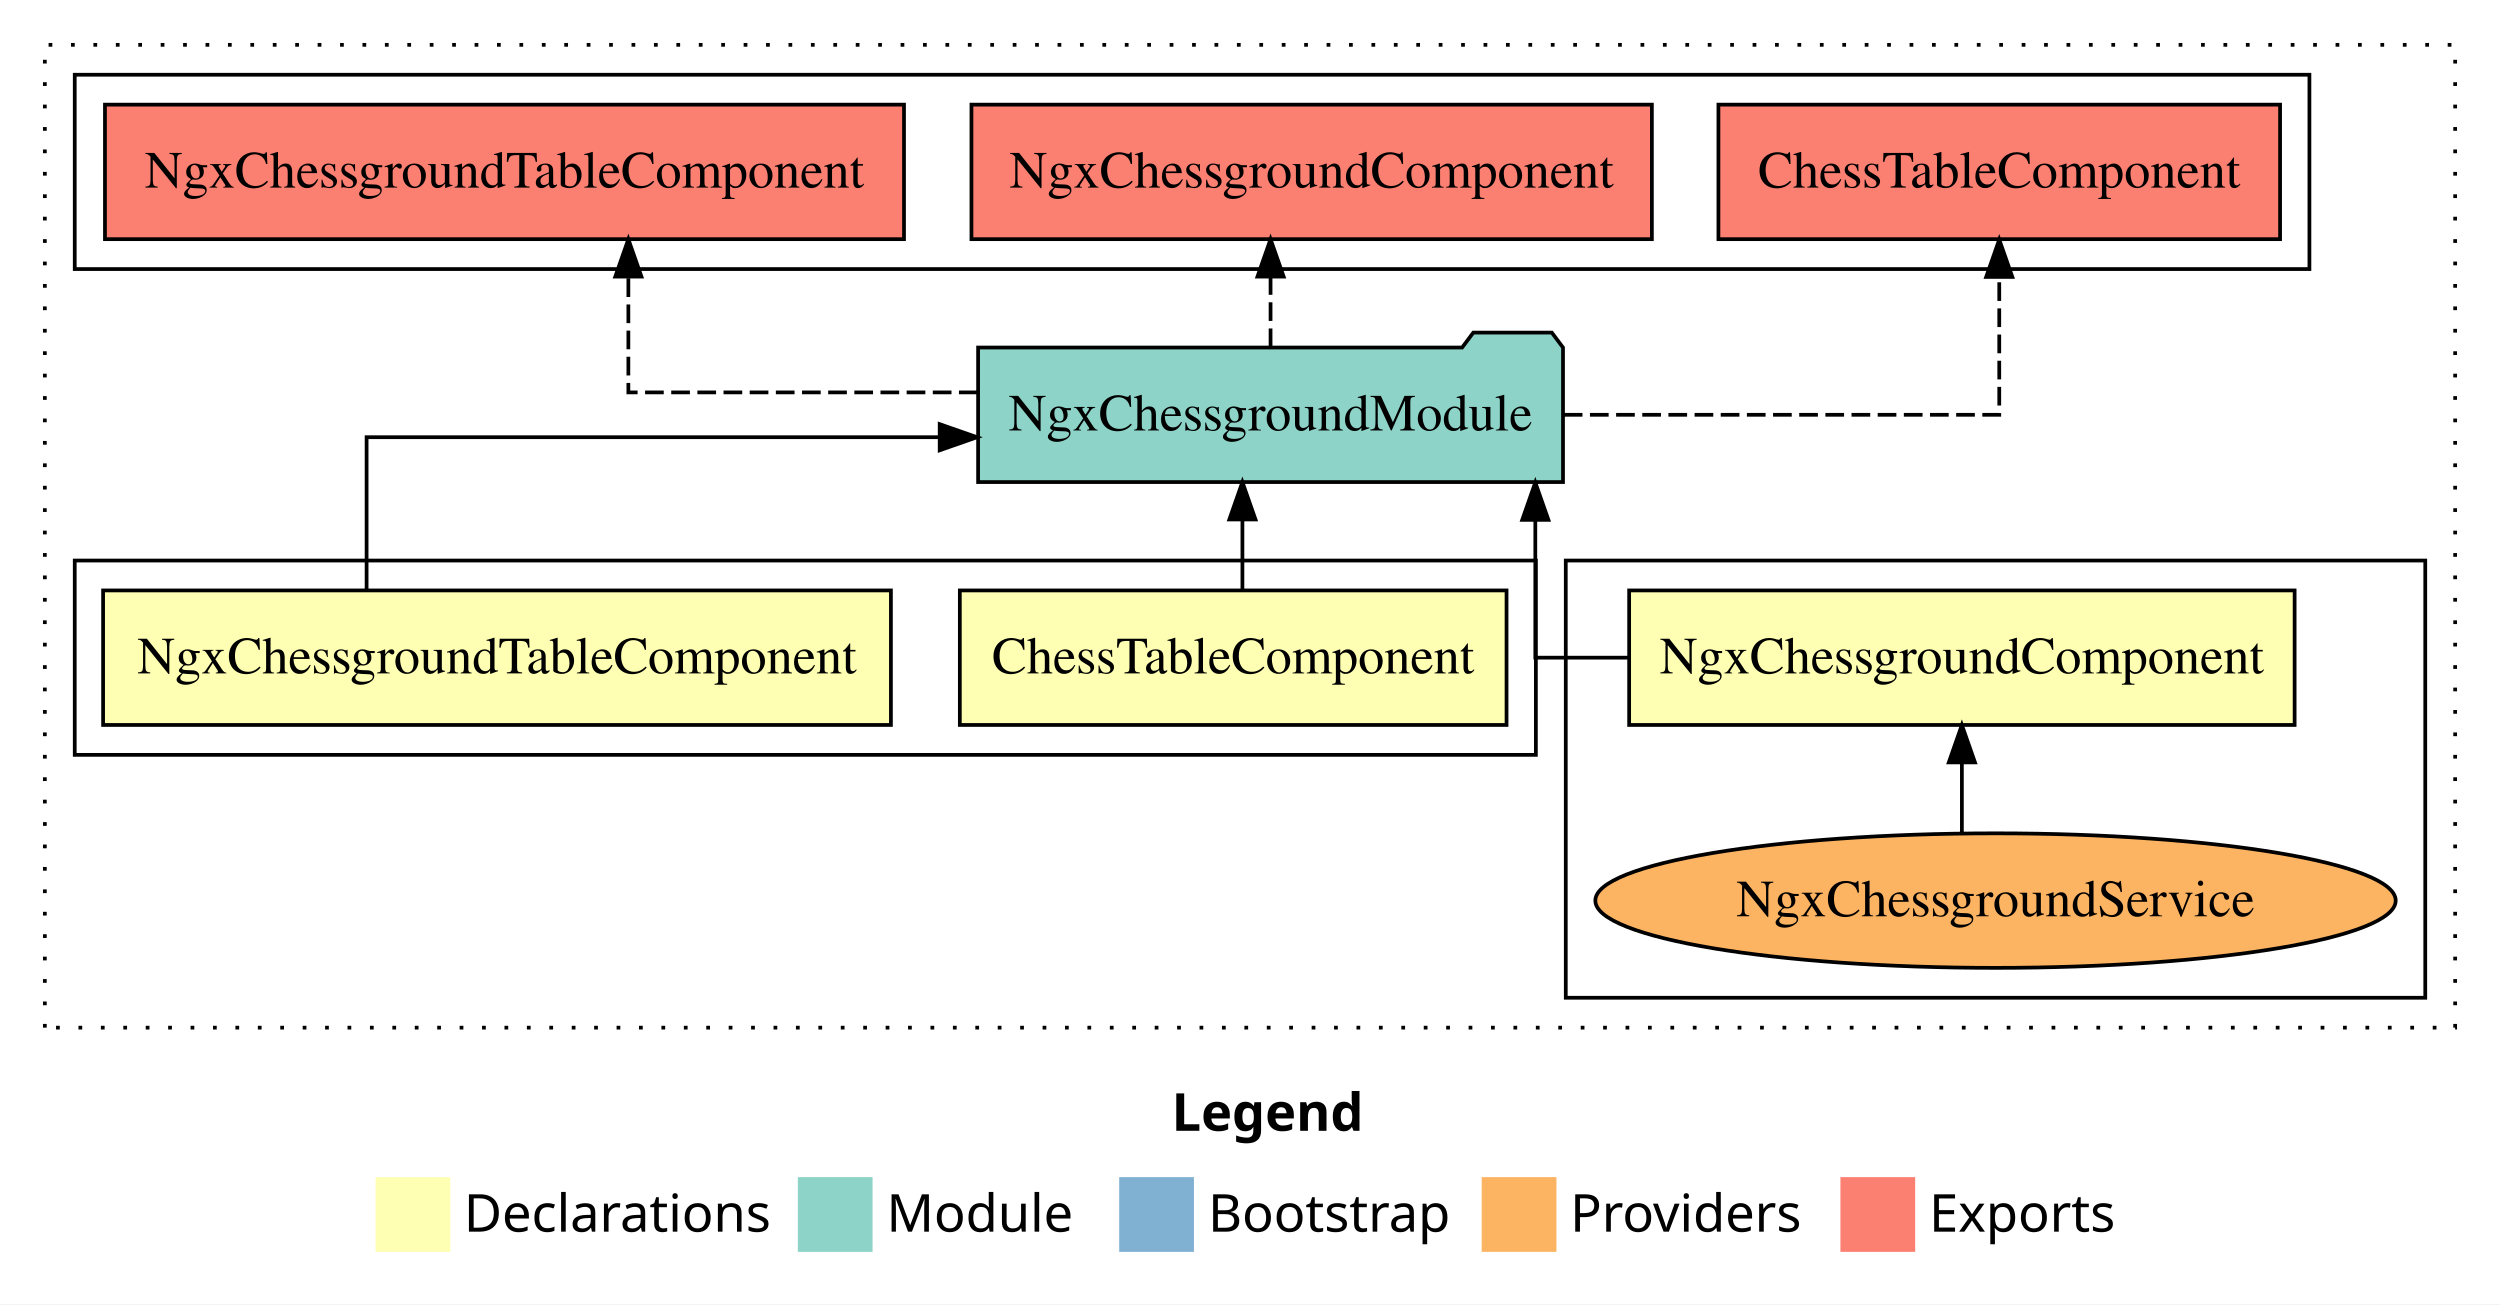
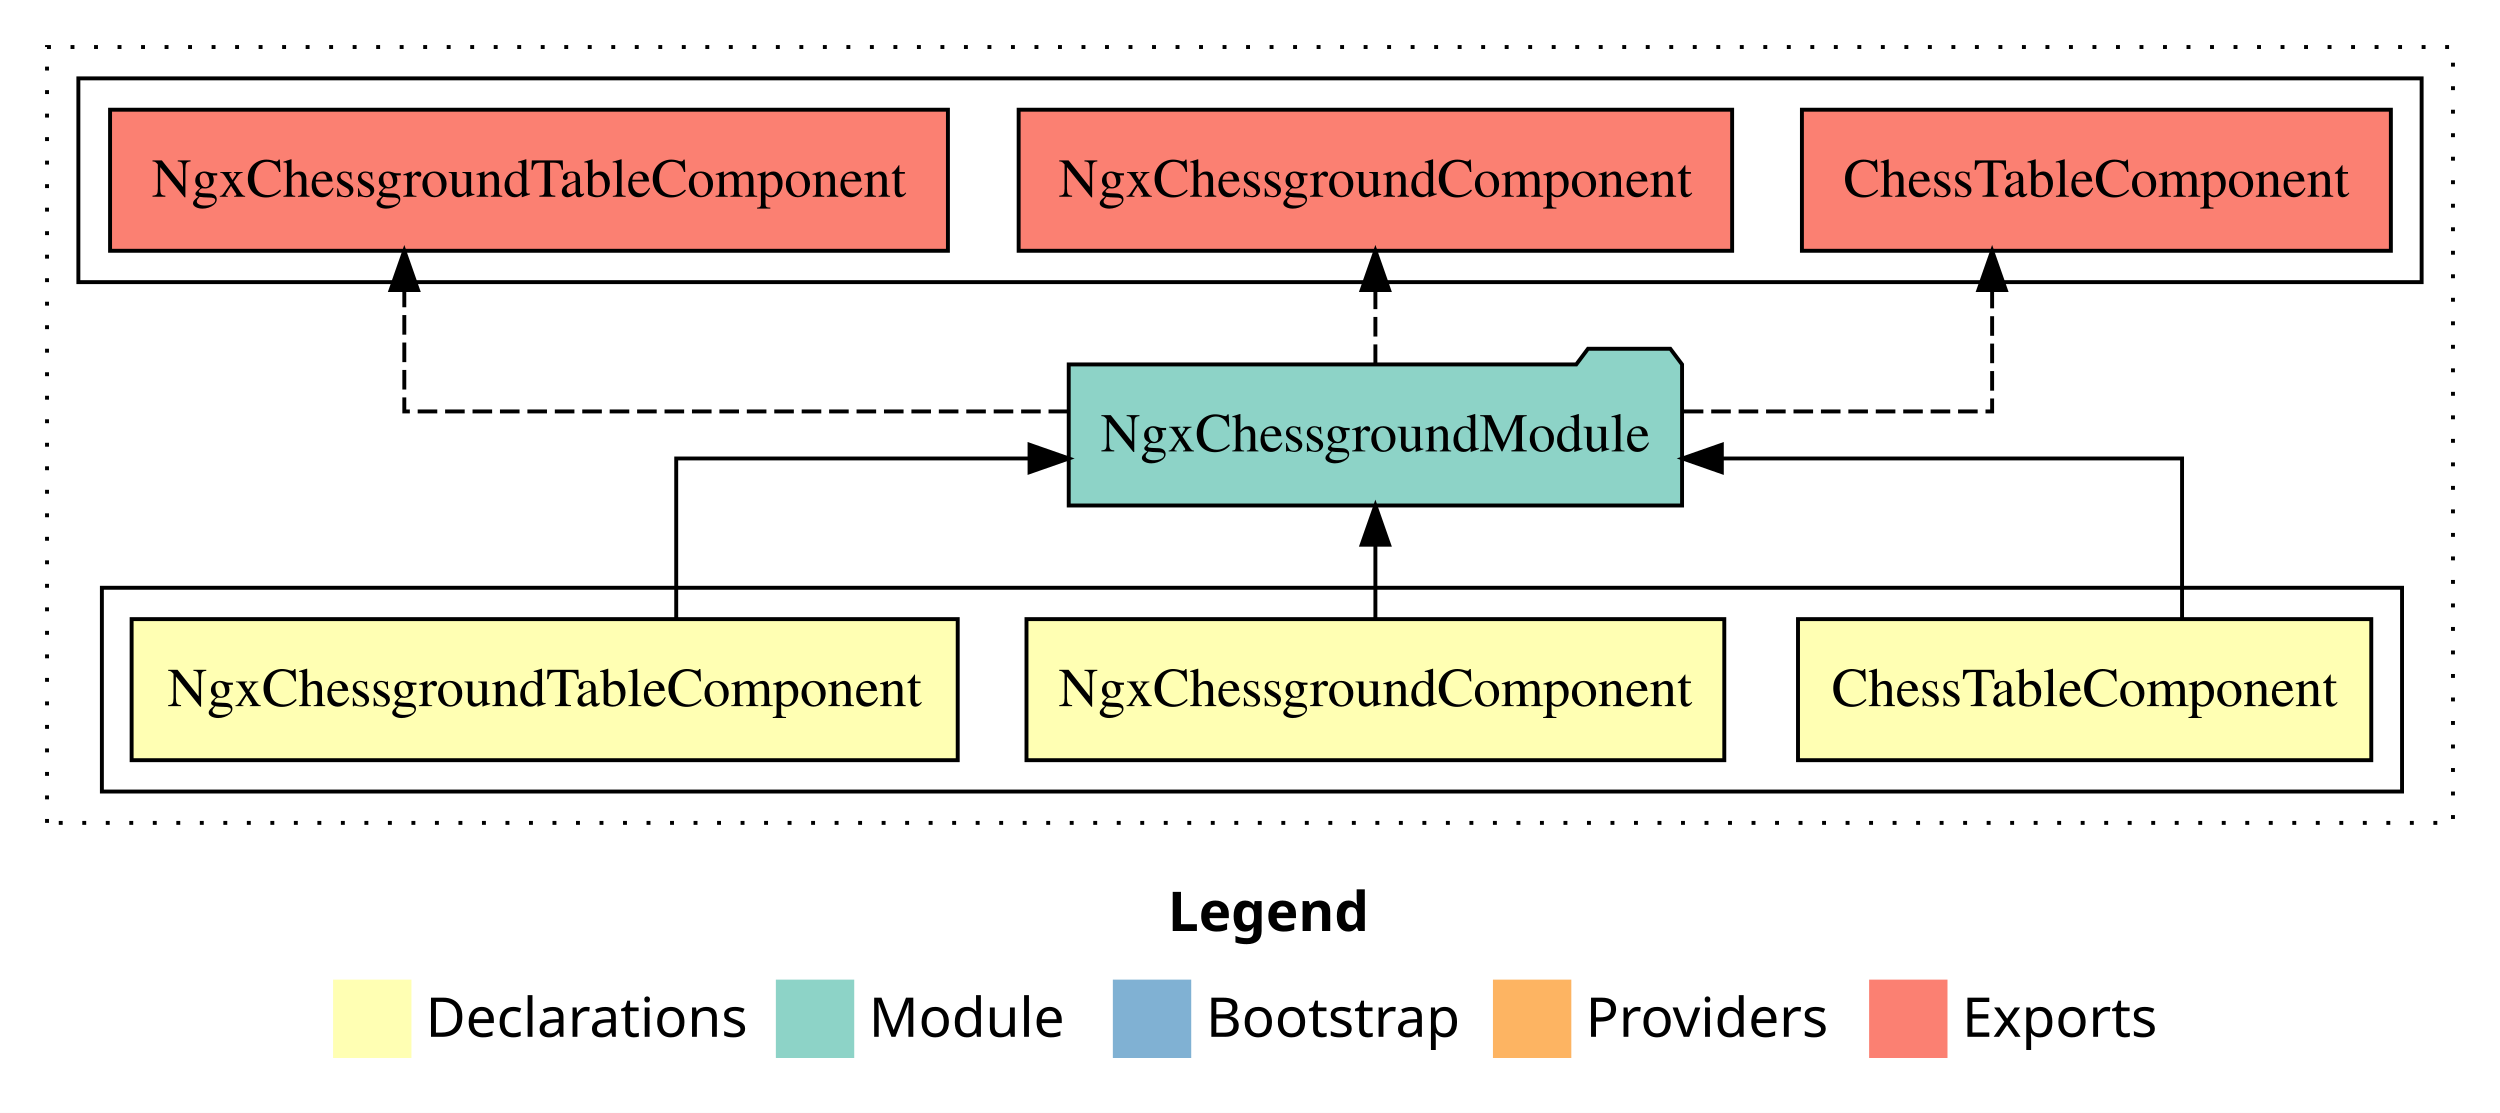
- <svg xmlns="http://www.w3.org/2000/svg" width="669pt" height="349pt" viewBox="0.00 0.00 669.00 349.00">
-   <g id="graph0" class="graph" transform="scale(1 1) rotate(0) translate(4 345)">
-     <polygon fill="white" stroke="transparent" points="-4,4 -4,-345 665,-345 665,4 -4,4" />
-     <text text-anchor="start" x="309.51" y="-42.4" font-family="sans-serif" font-weight="bold" font-size="14.00">Legend</text>
-     <polygon fill="#ffffb3" stroke="transparent" points="96.5,-10 96.5,-30 116.5,-30 116.5,-10 96.5,-10" />
-     <text text-anchor="start" x="120.13" y="-15.4" font-family="sans-serif" font-size="14.00">  Declarations</text>
-     <polygon fill="#8dd3c7" stroke="transparent" points="209.5,-10 209.5,-30 229.5,-30 229.5,-10 209.5,-10" />
-     <text text-anchor="start" x="233.23" y="-15.4" font-family="sans-serif" font-size="14.00">  Module</text>
-     <polygon fill="#80b1d3" stroke="transparent" points="295.5,-10 295.5,-30 315.5,-30 315.5,-10 295.5,-10" />
-     <text text-anchor="start" x="319.28" y="-15.4" font-family="sans-serif" font-size="14.00">  Bootstrap</text>
-     <polygon fill="#fdb462" stroke="transparent" points="392.5,-10 392.5,-30 412.5,-30 412.5,-10 392.5,-10" />
-     <text text-anchor="start" x="416.17" y="-15.4" font-family="sans-serif" font-size="14.00">  Providers</text>
-     <polygon fill="#fb8072" stroke="transparent" points="488.5,-10 488.5,-30 508.5,-30 508.5,-10 488.5,-10" />
-     <text text-anchor="start" x="512.23" y="-15.4" font-family="sans-serif" font-size="14.00">  Exports</text>
+ <svg xmlns="http://www.w3.org/2000/svg" width="638pt" height="284pt" viewBox="0.00 0.00 638.00 284.00">
+   <g id="graph0" class="graph" transform="scale(1 1) rotate(0) translate(4 280)">
+     <polygon fill="white" stroke="transparent" points="-4,4 -4,-280 634,-280 634,4 -4,4" />
+     <text text-anchor="start" x="294.01" y="-42.4" font-family="sans-serif" font-weight="bold" font-size="14.00">Legend</text>
+     <polygon fill="#ffffb3" stroke="transparent" points="81,-10 81,-30 101,-30 101,-10 81,-10" />
+     <text text-anchor="start" x="104.63" y="-15.4" font-family="sans-serif" font-size="14.00">  Declarations</text>
+     <polygon fill="#8dd3c7" stroke="transparent" points="194,-10 194,-30 214,-30 214,-10 194,-10" />
+     <text text-anchor="start" x="217.73" y="-15.4" font-family="sans-serif" font-size="14.00">  Module</text>
+     <polygon fill="#80b1d3" stroke="transparent" points="280,-10 280,-30 300,-30 300,-10 280,-10" />
+     <text text-anchor="start" x="303.78" y="-15.4" font-family="sans-serif" font-size="14.00">  Bootstrap</text>
+     <polygon fill="#fdb462" stroke="transparent" points="377,-10 377,-30 397,-30 397,-10 377,-10" />
+     <text text-anchor="start" x="400.67" y="-15.4" font-family="sans-serif" font-size="14.00">  Providers</text>
+     <polygon fill="#fb8072" stroke="transparent" points="473,-10 473,-30 493,-30 493,-10 473,-10" />
+     <text text-anchor="start" x="496.73" y="-15.4" font-family="sans-serif" font-size="14.00">  Exports</text>
    <g id="clust1" class="cluster">
-       <polygon fill="none" stroke="black" stroke-dasharray="1,5" points="8,-70 8,-333 653,-333 653,-70 8,-70" />
+       <polygon fill="none" stroke="black" stroke-dasharray="1,5" points="8,-70 8,-268 622,-268 622,-70 8,-70" />
    </g>
-     <g id="clust4" class="cluster">
-       <polygon fill="none" stroke="black" points="415,-78 415,-195 645,-195 645,-78 415,-78" />
+     <g id="clust2" class="cluster">
+       <polygon fill="none" stroke="black" points="22,-78 22,-130 609,-130 609,-78 22,-78" />
    </g>
    <g id="clust7" class="cluster">
-       <polygon fill="none" stroke="black" points="16,-273 16,-325 614,-325 614,-273 16,-273" />
-     </g>
-     <g id="clust2" class="cluster">
-       <polygon fill="none" stroke="black" points="16,-143 16,-195 407,-195 407,-143 16,-143" />
+       <polygon fill="none" stroke="black" points="16,-208 16,-260 614,-260 614,-208 16,-208" />
    </g>
    <g id="node1" class="node">
-       <polygon fill="#ffffb3" stroke="black" points="399.15,-187 252.85,-187 252.85,-151 399.15,-151 399.15,-187" />
-       <text text-anchor="middle" x="326" y="-164.8" font-family="Times,serif" font-size="14.00">ChessTableComponent</text>
+       <polygon fill="#ffffb3" stroke="black" points="601.15,-122 454.85,-122 454.85,-86 601.15,-86 601.15,-122" />
+       <text text-anchor="middle" x="528" y="-99.8" font-family="Times,serif" font-size="14.00">ChessTableComponent</text>
    </g>
    <g id="node4" class="node">
-       <polygon fill="#8dd3c7" stroke="black" points="414.26,-252 411.26,-256 390.26,-256 387.26,-252 257.74,-252 257.74,-216 414.26,-216 414.26,-252" />
-       <text text-anchor="middle" x="336" y="-229.8" font-family="Times,serif" font-size="14.00">NgxChessgroundModule</text>
+       <polygon fill="#8dd3c7" stroke="black" points="425.26,-187 422.26,-191 401.26,-191 398.26,-187 268.74,-187 268.74,-151 425.26,-151 425.26,-187" />
+       <text text-anchor="middle" x="347" y="-164.8" font-family="Times,serif" font-size="14.00">NgxChessgroundModule</text>
    </g>
    <g id="edge1" class="edge">
-       <path fill="none" stroke="black" d="M328.47,-187.11C328.47,-187.11 328.47,-205.99 328.47,-205.99" />
-       <polygon fill="black" stroke="black" points="324.97,-205.99 328.47,-215.99 331.97,-205.99 324.97,-205.99" />
+       <path fill="none" stroke="black" d="M552.86,-122.02C552.86,-139.37 552.86,-163 552.86,-163 552.86,-163 435.41,-163 435.41,-163" />
+       <polygon fill="black" stroke="black" points="435.41,-159.5 425.41,-163 435.41,-166.5 435.41,-159.5" />
    </g>
    <g id="node2" class="node">
-       <polygon fill="#ffffb3" stroke="black" points="610.04,-187 431.96,-187 431.96,-151 610.04,-151 610.04,-187" />
-       <text text-anchor="middle" x="521" y="-164.8" font-family="Times,serif" font-size="14.00">NgxChessgroundComponent</text>
+       <polygon fill="#ffffb3" stroke="black" points="436.04,-122 257.96,-122 257.96,-86 436.04,-86 436.04,-122" />
+       <text text-anchor="middle" x="347" y="-99.8" font-family="Times,serif" font-size="14.00">NgxChessgroundComponent</text>
    </g>
    <g id="edge2" class="edge">
-       <path fill="none" stroke="black" d="M431.9,-169C417.31,-169 406.85,-169 406.85,-169 406.85,-169 406.85,-205.89 406.85,-205.89" />
-       <polygon fill="black" stroke="black" points="403.35,-205.89 406.85,-215.89 410.35,-205.89 403.35,-205.89" />
+       <path fill="none" stroke="black" d="M347,-122.11C347,-122.11 347,-140.99 347,-140.99" />
+       <polygon fill="black" stroke="black" points="343.5,-140.99 347,-150.99 350.5,-140.99 343.5,-140.99" />
    </g>
    <g id="node3" class="node">
-       <polygon fill="#ffffb3" stroke="black" points="234.41,-187 23.59,-187 23.59,-151 234.41,-151 234.41,-187" />
-       <text text-anchor="middle" x="129" y="-164.8" font-family="Times,serif" font-size="14.00">NgxChessgroundTableComponent</text>
+       <polygon fill="#ffffb3" stroke="black" points="240.41,-122 29.59,-122 29.59,-86 240.41,-86 240.41,-122" />
+       <text text-anchor="middle" x="135" y="-99.8" font-family="Times,serif" font-size="14.00">NgxChessgroundTableComponent</text>
+     </g>
+     <g id="edge3" class="edge">
+       <path fill="none" stroke="black" d="M168.57,-122.02C168.57,-139.37 168.57,-163 168.57,-163 168.57,-163 258.74,-163 258.74,-163" />
+       <polygon fill="black" stroke="black" points="258.74,-166.5 268.74,-163 258.74,-159.5 258.74,-166.5" />
+     </g>
+     <g id="node5" class="node">
+       <polygon fill="#fb8072" stroke="black" points="606.15,-252 455.85,-252 455.85,-216 606.15,-216 606.15,-252" />
+       <text text-anchor="middle" x="531" y="-229.8" font-family="Times,serif" font-size="14.00">ChessTableComponent </text>
    </g>
    <g id="edge4" class="edge">
-       <path fill="none" stroke="black" d="M94.1,-187.02C94.1,-204.37 94.1,-228 94.1,-228 94.1,-228 247.46,-228 247.46,-228" />
-       <polygon fill="black" stroke="black" points="247.46,-231.5 257.46,-228 247.46,-224.5 247.46,-231.5" />
+       <path fill="none" stroke="black" stroke-dasharray="5,2" d="M425.7,-175C465.04,-175 504.39,-175 504.39,-175 504.39,-175 504.39,-205.98 504.39,-205.98" />
+       <polygon fill="black" stroke="black" points="500.89,-205.98 504.39,-215.98 507.89,-205.98 500.89,-205.98" />
    </g>
    <g id="node6" class="node">
-       <polygon fill="#fb8072" stroke="black" points="606.15,-317 455.85,-317 455.85,-281 606.15,-281 606.15,-317" />
-       <text text-anchor="middle" x="531" y="-294.8" font-family="Times,serif" font-size="14.00">ChessTableComponent </text>
+       <polygon fill="#fb8072" stroke="black" points="438.04,-252 255.96,-252 255.96,-216 438.04,-216 438.04,-252" />
+       <text text-anchor="middle" x="347" y="-229.8" font-family="Times,serif" font-size="14.00">NgxChessgroundComponent </text>
    </g>
    <g id="edge5" class="edge">
-       <path fill="none" stroke="black" stroke-dasharray="5,2" d="M414.47,-234C468.66,-234 531,-234 531,-234 531,-234 531,-270.89 531,-270.89" />
-       <polygon fill="black" stroke="black" points="527.5,-270.89 531,-280.89 534.5,-270.89 527.5,-270.89" />
+       <path fill="none" stroke="black" stroke-dasharray="5,2" d="M347,-187.11C347,-187.11 347,-205.99 347,-205.99" />
+       <polygon fill="black" stroke="black" points="343.5,-205.99 347,-215.99 350.5,-205.99 343.5,-205.99" />
    </g>
    <g id="node7" class="node">
-       <polygon fill="#fb8072" stroke="black" points="438.04,-317 255.96,-317 255.96,-281 438.04,-281 438.04,-317" />
-       <text text-anchor="middle" x="347" y="-294.8" font-family="Times,serif" font-size="14.00">NgxChessgroundComponent </text>
+       <polygon fill="#fb8072" stroke="black" points="237.91,-252 24.09,-252 24.09,-216 237.91,-216 237.91,-252" />
+       <text text-anchor="middle" x="131" y="-229.8" font-family="Times,serif" font-size="14.00">NgxChessgroundTableComponent </text>
    </g>
    <g id="edge6" class="edge">
-       <path fill="none" stroke="black" stroke-dasharray="5,2" d="M336,-252.11C336,-252.11 336,-270.99 336,-270.99" />
-       <polygon fill="black" stroke="black" points="332.5,-270.99 336,-280.99 339.5,-270.99 332.5,-270.99" />
-     </g>
-     <g id="node8" class="node">
-       <polygon fill="#fb8072" stroke="black" points="237.91,-317 24.09,-317 24.09,-281 237.91,-281 237.91,-317" />
-       <text text-anchor="middle" x="131" y="-294.8" font-family="Times,serif" font-size="14.00">NgxChessgroundTableComponent </text>
-     </g>
-     <g id="edge7" class="edge">
-       <path fill="none" stroke="black" stroke-dasharray="5,2" d="M257.62,-240C212.3,-240 164.15,-240 164.15,-240 164.15,-240 164.15,-270.98 164.15,-270.98" />
-       <polygon fill="black" stroke="black" points="160.65,-270.98 164.15,-280.98 167.65,-270.98 160.65,-270.98" />
-     </g>
-     <g id="node5" class="node">
-       <ellipse fill="#fdb462" stroke="black" cx="530" cy="-104" rx="107.09" ry="18" />
-       <text text-anchor="middle" x="530" y="-99.8" font-family="Times,serif" font-size="14.00">NgxChessgroundService</text>
-     </g>
-     <g id="edge3" class="edge">
-       <path fill="none" stroke="black" d="M521,-122.11C521,-122.11 521,-140.99 521,-140.99" />
-       <polygon fill="black" stroke="black" points="517.5,-140.99 521,-150.99 524.5,-140.99 517.5,-140.99" />
+       <path fill="none" stroke="black" stroke-dasharray="5,2" d="M268.59,-175C195.99,-175 99.18,-175 99.18,-175 99.18,-175 99.18,-205.98 99.18,-205.98" />
+       <polygon fill="black" stroke="black" points="95.68,-205.98 99.18,-215.98 102.68,-205.98 95.68,-205.98" />
    </g>
  </g>
</svg>
